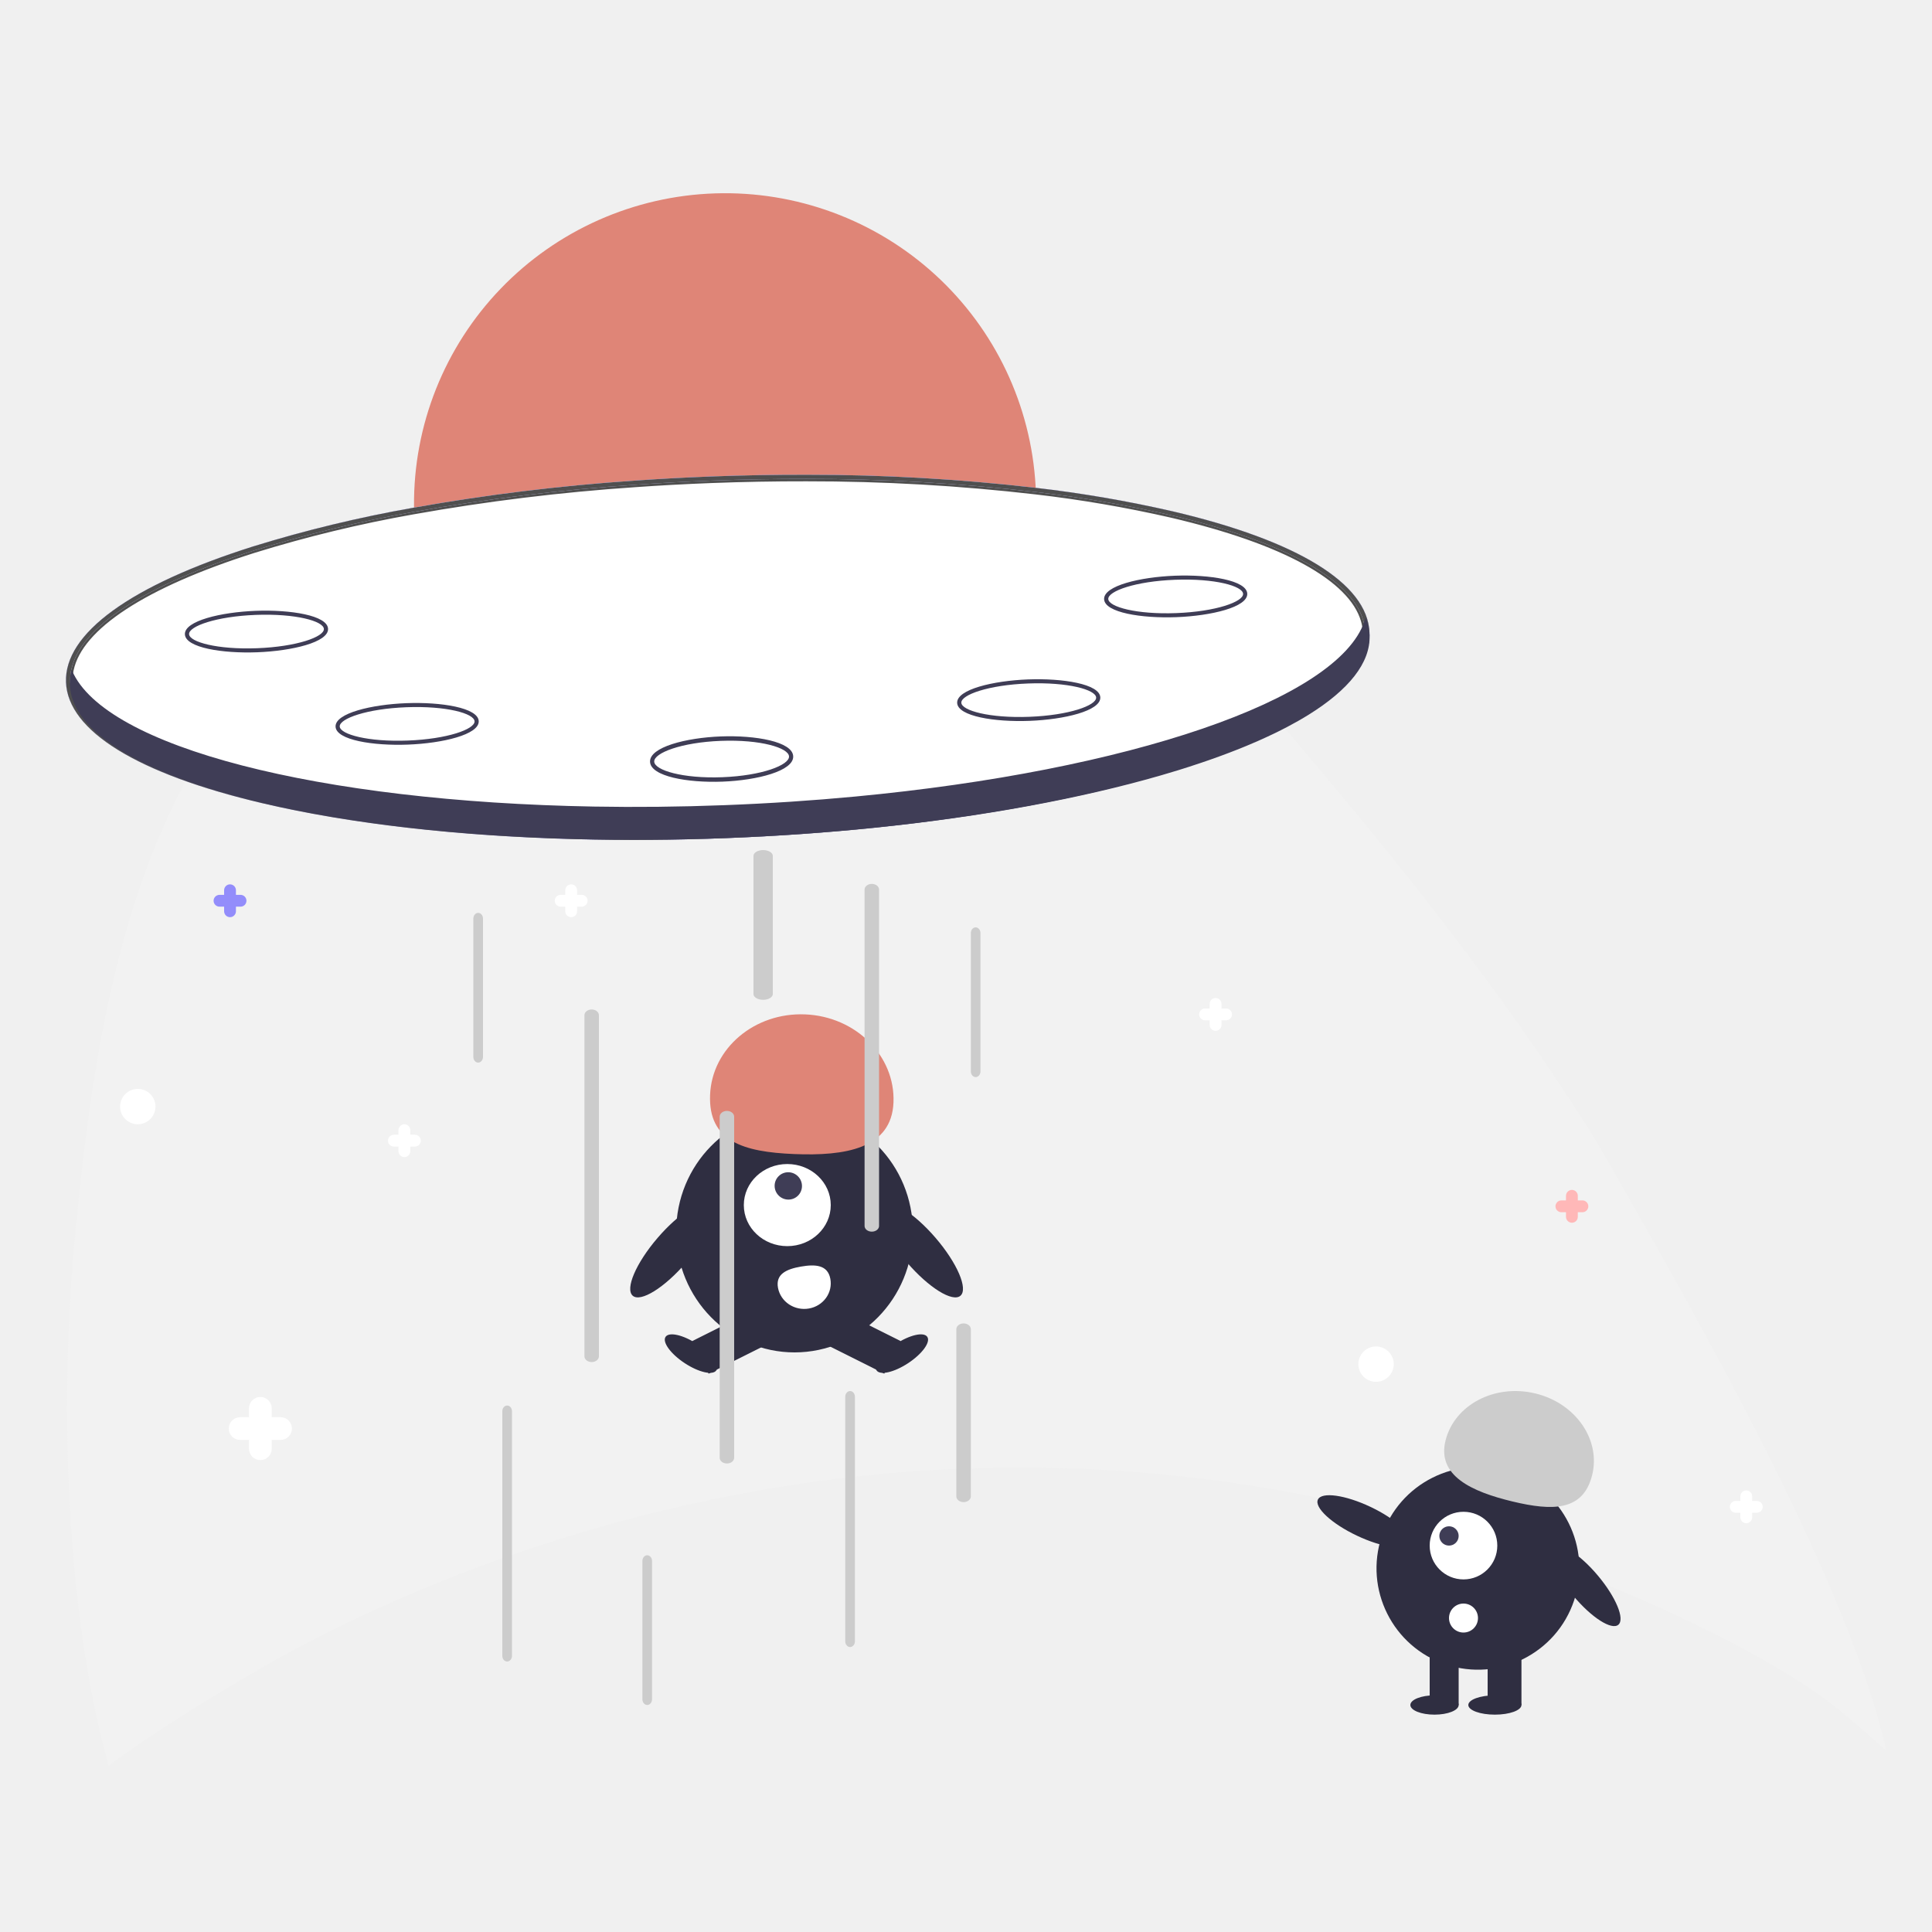
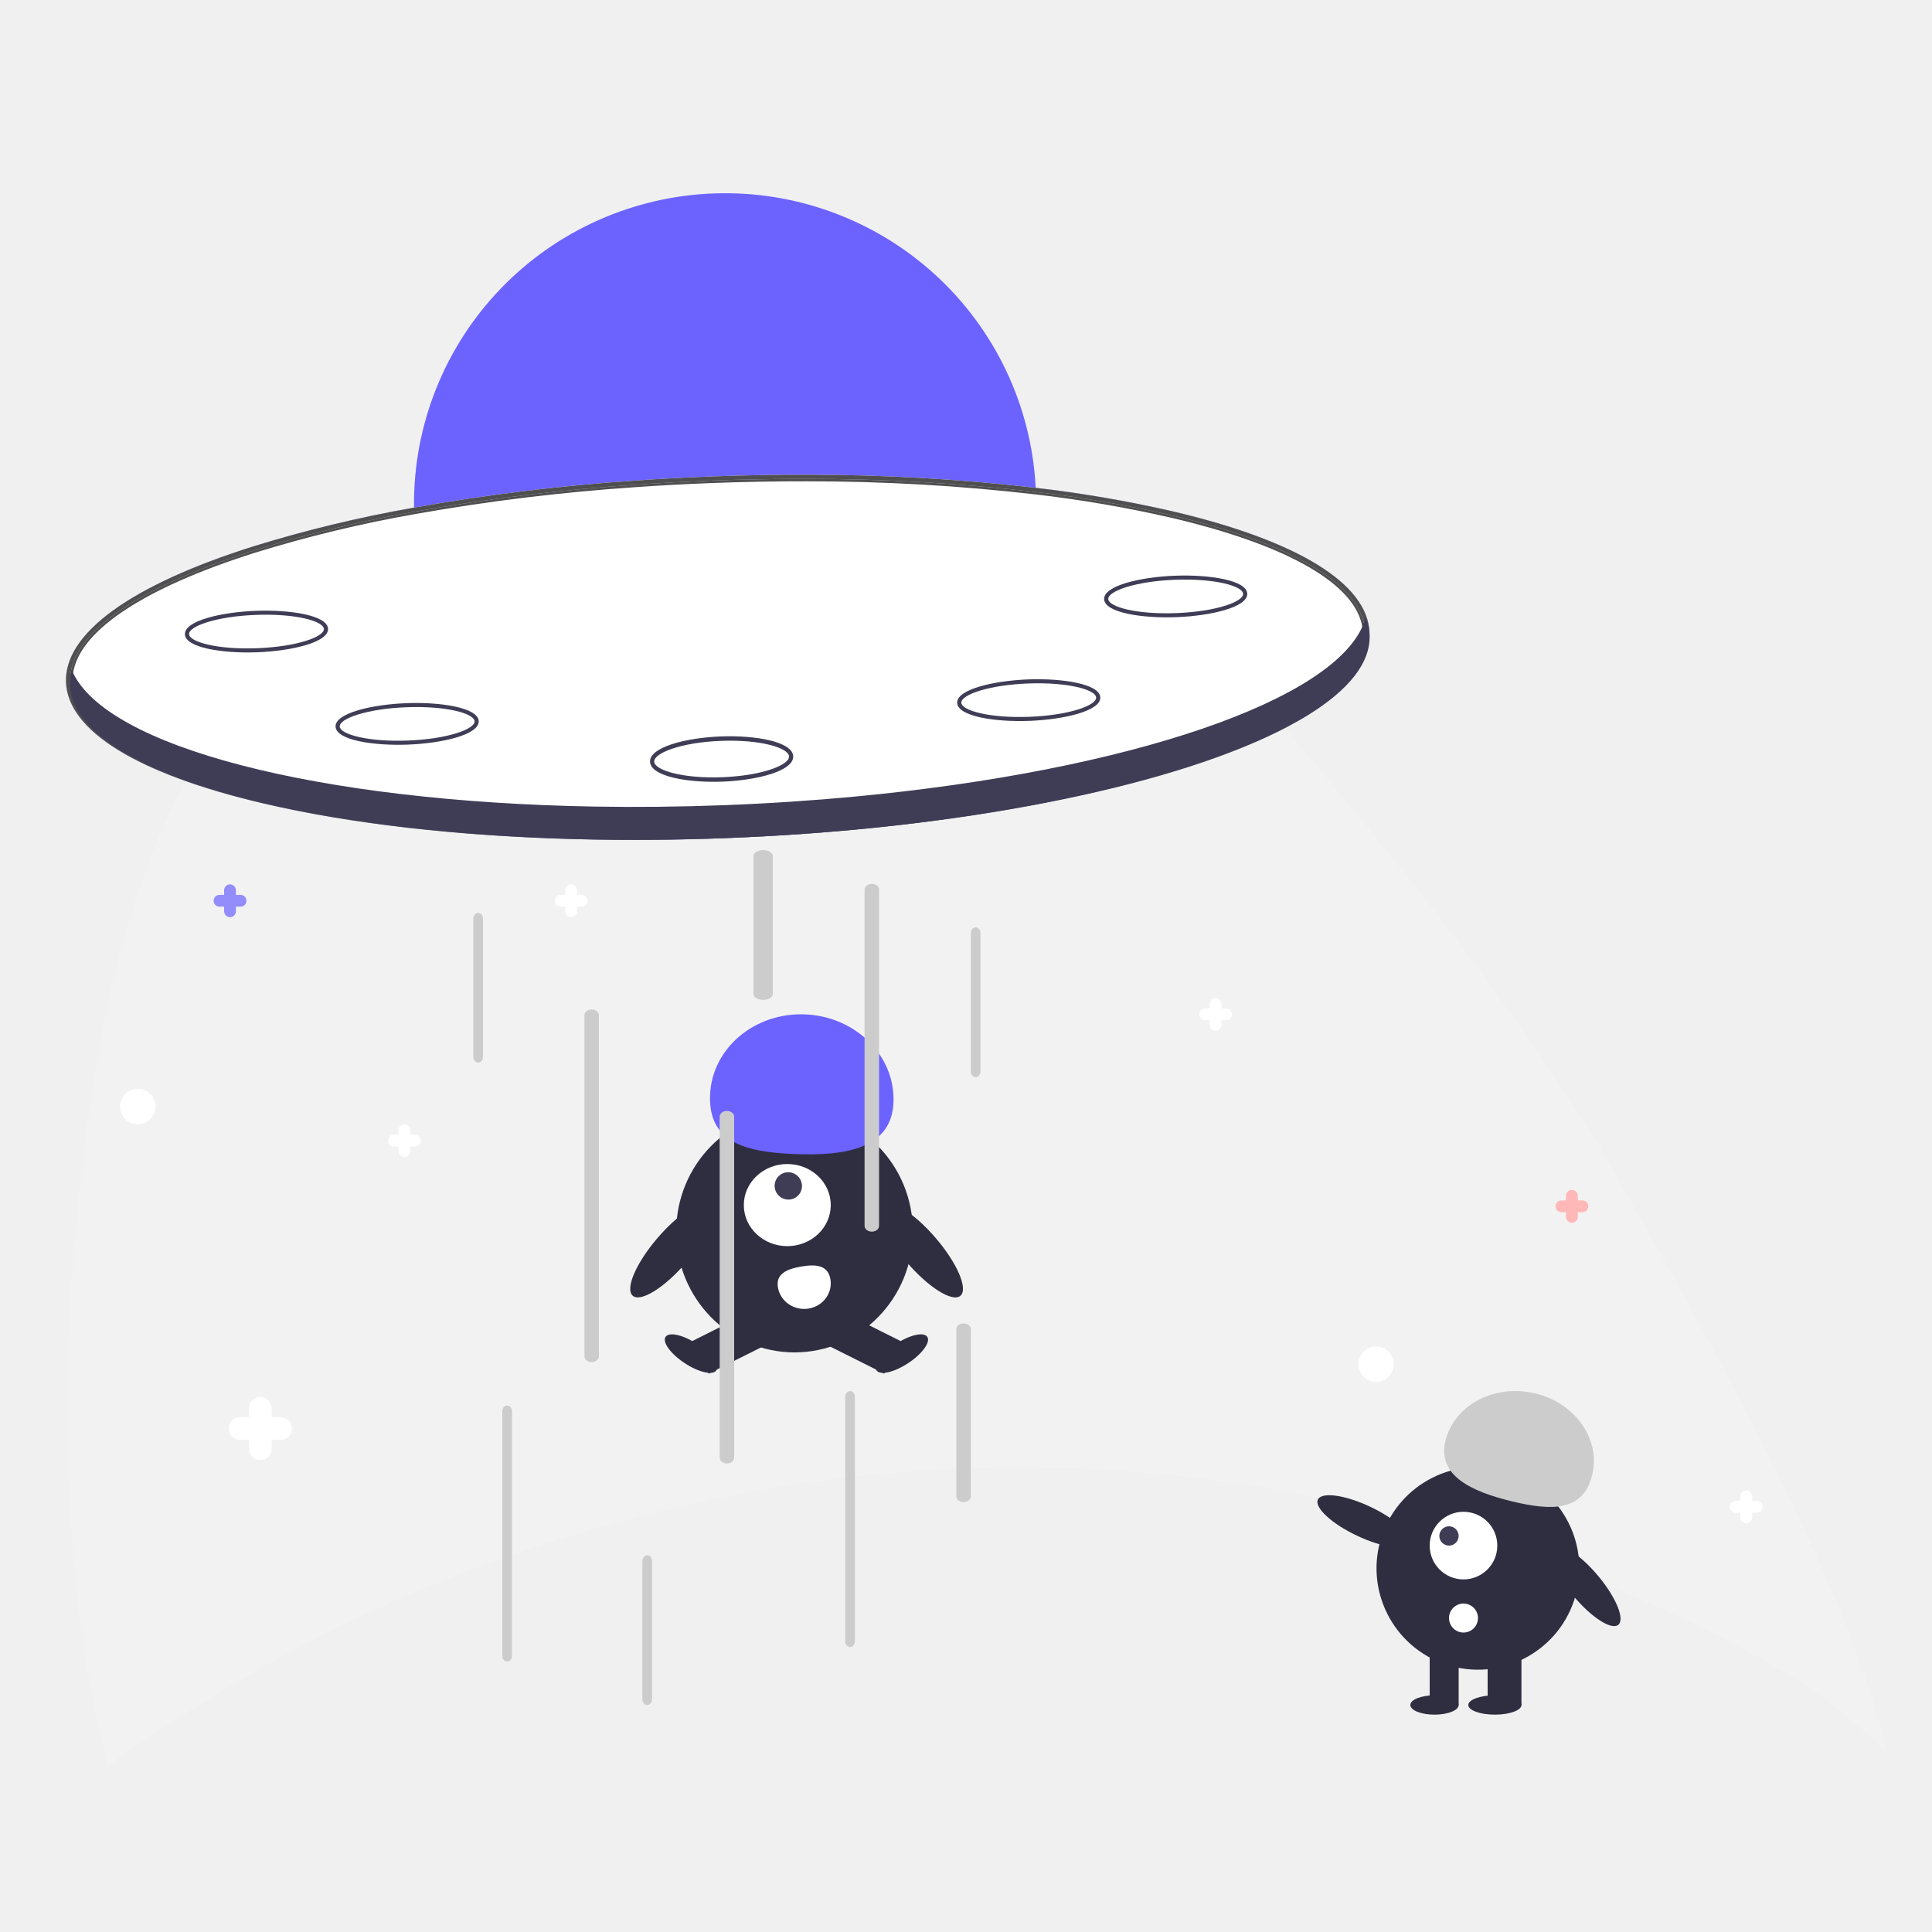
<svg xmlns="http://www.w3.org/2000/svg" width="400" height="400" viewBox="0 0 400 400" fill="none">
  <rect width="400" height="400" />
  <path d="M64.557 339.631C90.371 326.259 143.733 303.825 211.091 303.825C278.448 303.825 331.81 326.259 357.624 339.631C376.071 349.187 380.755 353.849 390.511 362.435C382.316 324.969 344.745 261.355 330.8 236.769C304.262 193.839 269.528 155.326 254.698 137.373C210.391 108.025 200.845 93.496 147.689 93.541C128.781 93.489 110.051 97.186 92.583 104.416C75.115 111.647 59.255 122.267 45.922 135.664C45.356 136.23 56.607 136.8 56.052 137.373C26.22 168.168 19.367 215.196 15.464 256.672C12.342 289.845 13.512 333.555 22.489 365.557C33.165 357.615 52.712 345.698 64.557 339.631Z" fill="#F2F2F2" />
  <path d="M28.526 232.763C30.549 232.763 32.189 231.125 32.189 229.103C32.189 227.082 30.549 225.443 28.526 225.443C26.504 225.443 24.864 227.082 24.864 229.103C24.864 231.125 26.504 232.763 28.526 232.763Z" fill="white" />
  <path d="M284.897 286.092C286.919 286.092 288.559 284.454 288.559 282.432C288.559 280.411 286.919 278.773 284.897 278.773C282.874 278.773 281.234 280.411 281.234 282.432C281.234 284.454 282.874 286.092 284.897 286.092Z" fill="white" />
  <path d="M58.087 293.412H56.256V291.582C56.256 290.958 56.008 290.36 55.566 289.918C55.125 289.477 54.526 289.229 53.902 289.229C53.277 289.229 52.678 289.477 52.237 289.918C51.795 290.36 51.547 290.958 51.547 291.582V293.412H49.716C49.092 293.412 48.493 293.66 48.051 294.101C47.61 294.542 47.362 295.141 47.362 295.765C47.362 296.389 47.61 296.987 48.051 297.428C48.493 297.87 49.092 298.118 49.716 298.118H51.547V299.947C51.547 300.571 51.795 301.17 52.237 301.611C52.678 302.052 53.277 302.3 53.902 302.3C54.526 302.3 55.125 302.052 55.566 301.611C56.008 301.17 56.256 300.571 56.256 299.947V298.118H58.087C58.712 298.118 59.31 297.87 59.752 297.428C60.194 296.987 60.442 296.389 60.442 295.765C60.442 295.141 60.194 294.542 59.752 294.101C59.31 293.66 58.712 293.412 58.087 293.412Z" fill="white" />
  <path d="M327.621 248.532H326.669V247.58C326.669 247.256 326.54 246.945 326.311 246.715C326.081 246.486 325.77 246.357 325.445 246.357C325.12 246.357 324.809 246.486 324.579 246.715C324.35 246.945 324.221 247.256 324.221 247.58V248.532H323.268C322.944 248.532 322.632 248.661 322.403 248.89C322.173 249.12 322.044 249.431 322.044 249.755C322.044 250.08 322.173 250.391 322.403 250.62C322.632 250.85 322.944 250.979 323.268 250.979H324.221V251.93C324.221 252.255 324.35 252.566 324.579 252.795C324.809 253.025 325.12 253.154 325.445 253.154C325.77 253.154 326.081 253.025 326.311 252.795C326.54 252.566 326.669 252.255 326.669 251.93V250.979H327.621C327.946 250.979 328.258 250.85 328.487 250.62C328.717 250.391 328.846 250.08 328.846 249.755C328.846 249.431 328.717 249.12 328.487 248.89C328.258 248.661 327.946 248.532 327.621 248.532Z" fill="#FFB8B8" />
  <path d="M49.8 185.269H48.848V184.317C48.848 184.157 48.816 183.997 48.755 183.849C48.693 183.701 48.603 183.566 48.489 183.452C48.375 183.339 48.24 183.248 48.092 183.187C47.943 183.125 47.784 183.094 47.623 183.094C47.463 183.094 47.303 183.125 47.155 183.187C47.006 183.248 46.871 183.339 46.758 183.452C46.644 183.566 46.554 183.701 46.492 183.849C46.431 183.997 46.399 184.157 46.399 184.317V185.269H45.447C45.122 185.269 44.811 185.398 44.581 185.627C44.352 185.857 44.222 186.168 44.222 186.492C44.222 186.817 44.352 187.128 44.581 187.357C44.811 187.587 45.122 187.716 45.447 187.716H46.399V188.667C46.399 188.828 46.431 188.987 46.492 189.135C46.554 189.284 46.644 189.419 46.758 189.532C46.871 189.646 47.006 189.736 47.155 189.798C47.303 189.859 47.463 189.891 47.623 189.891C47.784 189.891 47.943 189.859 48.092 189.798C48.24 189.736 48.375 189.646 48.489 189.532C48.603 189.419 48.693 189.284 48.755 189.135C48.816 188.987 48.848 188.828 48.848 188.667V187.716H49.8C50.125 187.716 50.436 187.587 50.666 187.357C50.895 187.128 51.024 186.817 51.024 186.492C51.024 186.168 50.895 185.857 50.666 185.627C50.436 185.398 50.125 185.269 49.8 185.269Z" fill="#6C63FF" fill-opacity="0.7" />
  <path d="M120.432 185.269H119.48V184.317C119.48 183.993 119.351 183.682 119.122 183.452C118.892 183.223 118.581 183.094 118.256 183.094C117.931 183.094 117.62 183.223 117.39 183.452C117.161 183.682 117.032 183.993 117.032 184.317V185.269H116.079C115.755 185.269 115.443 185.398 115.214 185.627C114.984 185.857 114.855 186.168 114.855 186.492C114.855 186.817 114.984 187.128 115.214 187.357C115.443 187.587 115.755 187.716 116.079 187.716H117.032V188.667C117.032 188.992 117.161 189.303 117.39 189.532C117.62 189.762 117.931 189.891 118.256 189.891C118.581 189.891 118.892 189.762 119.122 189.532C119.351 189.303 119.48 188.992 119.48 188.667V187.716H120.432C120.757 187.716 121.069 187.587 121.298 187.357C121.528 187.128 121.657 186.817 121.657 186.492C121.657 186.168 121.528 185.857 121.298 185.627C121.069 185.398 120.757 185.269 120.432 185.269Z" fill="white" />
  <path d="M363.722 310.749H362.77V309.798C362.77 309.473 362.641 309.162 362.412 308.932C362.182 308.703 361.871 308.574 361.546 308.574C361.221 308.574 360.91 308.703 360.68 308.932C360.451 309.162 360.322 309.473 360.322 309.798V310.749H359.369C359.045 310.749 358.733 310.878 358.504 311.107C358.274 311.337 358.145 311.648 358.145 311.973C358.145 312.297 358.274 312.608 358.504 312.838C358.733 313.067 359.045 313.196 359.369 313.196H360.322V314.148C360.322 314.472 360.451 314.783 360.68 315.013C360.91 315.242 361.221 315.371 361.546 315.371C361.871 315.371 362.182 315.242 362.412 315.013C362.641 314.783 362.77 314.472 362.77 314.148V313.196H363.722C364.047 313.196 364.359 313.067 364.588 312.838C364.818 312.608 364.947 312.297 364.947 311.973C364.947 311.648 364.818 311.337 364.588 311.107C364.359 310.878 364.047 310.749 363.722 310.749Z" fill="white" />
  <path d="M253.85 208.796H252.897V207.845C252.897 207.52 252.768 207.209 252.539 206.98C252.309 206.75 251.998 206.621 251.673 206.621C251.348 206.621 251.037 206.75 250.807 206.98C250.578 207.209 250.449 207.52 250.449 207.845V208.796H249.497C249.172 208.796 248.86 208.925 248.631 209.155C248.401 209.384 248.272 209.695 248.272 210.02C248.272 210.344 248.401 210.655 248.631 210.885C248.86 211.114 249.172 211.243 249.497 211.243H250.449V212.195C250.449 212.519 250.578 212.83 250.807 213.06C251.037 213.289 251.348 213.418 251.673 213.418C251.998 213.418 252.309 213.289 252.539 213.06C252.768 212.83 252.897 212.519 252.897 212.195V211.243H253.85C254.174 211.243 254.486 211.114 254.715 210.885C254.945 210.655 255.074 210.344 255.074 210.02C255.074 209.695 254.945 209.384 254.715 209.155C254.486 208.925 254.174 208.796 253.85 208.796Z" fill="white" />
  <path d="M85.901 234.938H84.949V233.986C84.949 233.662 84.82 233.351 84.59 233.121C84.361 232.892 84.049 232.763 83.724 232.763C83.4 232.763 83.088 232.892 82.859 233.121C82.629 233.351 82.5 233.662 82.5 233.986V234.938H81.548C81.223 234.938 80.912 235.067 80.682 235.296C80.453 235.526 80.324 235.837 80.324 236.161C80.324 236.486 80.453 236.797 80.682 237.027C80.912 237.256 81.223 237.385 81.548 237.385H82.5V238.336C82.5 238.661 82.629 238.972 82.859 239.202C83.088 239.431 83.4 239.56 83.724 239.56C84.049 239.56 84.361 239.431 84.59 239.202C84.82 238.972 84.949 238.661 84.949 238.336V237.385H85.901C86.226 237.385 86.537 237.256 86.767 237.027C86.996 236.797 87.125 236.486 87.125 236.161C87.125 235.837 86.996 235.526 86.767 235.296C86.537 235.067 86.226 234.938 85.901 234.938Z" fill="white" />
  <path d="M88.74 148.24H87.76V147.26C87.76 146.926 87.627 146.605 87.391 146.369C87.155 146.133 86.834 146 86.5 146C86.166 146 85.845 146.133 85.609 146.369C85.373 146.605 85.24 146.926 85.24 147.26V148.24H84.26C83.926 148.24 83.605 148.373 83.369 148.609C83.133 148.845 83 149.166 83 149.5C83 149.834 83.133 150.155 83.369 150.391C83.605 150.627 83.926 150.76 84.26 150.76H85.24V151.74C85.24 152.074 85.373 152.395 85.609 152.631C85.845 152.867 86.166 153 86.5 153C86.834 153 87.155 152.867 87.391 152.631C87.627 152.395 87.76 152.074 87.76 151.74V150.76H88.74C89.074 150.76 89.395 150.627 89.631 150.391C89.867 150.155 90 149.834 90 149.5C90 149.166 89.867 148.845 89.631 148.609C89.395 148.373 89.074 148.24 88.74 148.24Z" fill="white" />
  <path d="M164.5 280C178.031 280 189 268.807 189 255C189 241.193 178.031 230 164.5 230C150.969 230 140 241.193 140 255C140 268.807 150.969 280 164.5 280Z" fill="#2F2E41" />
  <path d="M155.435 271.587L143.331 277.647L146.714 284.401L158.818 278.341L155.435 271.587Z" fill="#2F2E41" />
  <path d="M148.31 283.716C149.028 282.627 147.256 280.194 144.353 278.28C141.45 276.366 138.515 275.697 137.797 276.786C137.079 277.874 138.851 280.308 141.754 282.221C144.657 284.135 147.592 284.804 148.31 283.716Z" fill="#2F2E41" />
  <path d="M174.35 271.587L170.967 278.341L183.071 284.401L186.454 277.647L174.35 271.587Z" fill="#2F2E41" />
  <path d="M188.031 282.221C190.934 280.308 192.706 277.874 191.988 276.786C191.27 275.697 188.335 276.366 185.432 278.28C182.529 280.194 180.757 282.627 181.475 283.716C182.193 284.804 185.128 284.135 188.031 282.221Z" fill="#2F2E41" />
  <path d="M163 258C167.971 258 172 254.194 172 249.5C172 244.806 167.971 241 163 241C158.029 241 154 244.806 154 249.5C154 254.194 158.029 258 163 258Z" fill="white" />
  <path d="M165.219 247.541C166.321 246.439 166.315 244.647 165.205 243.538C164.095 242.428 162.302 242.422 161.201 243.524C160.099 244.625 160.105 246.418 161.215 247.527C162.324 248.636 164.117 248.643 165.219 247.541Z" fill="#3F3D56" />
-   <path d="M184.987 228.244C185.373 218.61 177.185 210.45 166.699 210.018C156.214 209.586 147.401 217.046 147.015 226.68C146.629 236.313 153.918 238.502 164.403 238.934C174.889 239.366 184.601 237.878 184.987 228.244Z" fill="#DF8577" />
+   <path d="M184.987 228.244C185.373 218.61 177.185 210.45 166.699 210.018C156.214 209.586 147.401 217.046 147.015 226.68C146.629 236.313 153.918 238.502 164.403 238.934C174.889 239.366 184.601 237.878 184.987 228.244Z" fill="#6C63FF" />
  <path d="M198.848 268.271C200.484 266.867 198.183 261.506 193.71 256.296C189.236 251.087 184.284 248.002 182.648 249.406C181.012 250.81 183.312 256.171 187.786 261.381C192.259 266.59 197.212 269.675 198.848 268.271Z" fill="#2F2E41" />
  <path d="M142.069 261.381C146.542 256.171 148.843 250.81 147.207 249.406C145.571 248.002 140.618 251.087 136.145 256.296C131.671 261.506 129.371 266.867 131.007 268.271C132.643 269.675 137.595 266.59 142.069 261.381Z" fill="#2F2E41" />
  <path d="M171.911 264.76C172.172 266.141 171.853 267.565 171.022 268.719C170.191 269.873 168.918 270.663 167.482 270.914C166.046 271.166 164.564 270.858 163.364 270.06C162.164 269.261 161.342 268.036 161.081 266.655L161.079 266.645C160.538 263.769 162.85 262.751 165.841 262.23C168.833 261.71 171.37 261.883 171.911 264.76Z" fill="white" />
  <path d="M122.5 282C122.102 282 121.721 281.874 121.439 281.65C121.158 281.425 121 281.121 121 280.803V210.197C121 209.879 121.158 209.575 121.439 209.351C121.721 209.126 122.102 209 122.5 209C122.898 209 123.279 209.126 123.561 209.351C123.842 209.575 124 209.879 124 210.197V280.803C124 281.121 123.842 281.425 123.561 281.65C123.279 281.874 122.898 282 122.5 282Z" fill="#CCCCCC" />
  <path d="M105 344C104.735 344 104.48 343.876 104.293 343.655C104.105 343.434 104 343.135 104 342.822V292.178C104 291.865 104.105 291.566 104.293 291.345C104.48 291.124 104.735 291 105 291C105.265 291 105.52 291.124 105.707 291.345C105.895 291.566 106 291.865 106 292.178V342.822C106 343.135 105.895 343.434 105.707 343.655C105.52 343.876 105.265 344 105 344Z" fill="#CCCCCC" />
  <path d="M150.5 303C150.102 303 149.721 302.874 149.439 302.65C149.158 302.425 149 302.121 149 301.803V231.197C149 230.879 149.158 230.575 149.439 230.351C149.721 230.126 150.102 230 150.5 230C150.898 230 151.279 230.126 151.561 230.351C151.842 230.575 152 230.879 152 231.197V301.803C152 302.121 151.842 302.425 151.561 302.65C151.279 302.874 150.898 303 150.5 303Z" fill="#CCCCCC" />
  <path d="M134 353C133.735 353 133.48 352.874 133.293 352.651C133.105 352.427 133 352.124 133 351.808V323.192C133 322.876 133.105 322.573 133.293 322.349C133.48 322.126 133.735 322 134 322C134.265 322 134.52 322.126 134.707 322.349C134.895 322.573 135 322.876 135 323.192V351.808C135 352.124 134.895 352.427 134.707 352.651C134.52 352.874 134.265 353 134 353Z" fill="#CCCCCC" />
  <path d="M158 207C157.47 207 156.961 206.874 156.586 206.651C156.211 206.427 156 206.124 156 205.808V177.192C156 176.876 156.211 176.573 156.586 176.349C156.961 176.126 157.47 176 158 176C158.53 176 159.039 176.126 159.414 176.349C159.789 176.573 160 176.876 160 177.192V205.808C160 206.124 159.789 206.427 159.414 206.651C159.039 206.874 158.53 207 158 207Z" fill="#CCCCCC" />
  <path d="M99 220C98.735 220 98.48 219.874 98.293 219.651C98.105 219.427 98 219.124 98 218.808V190.192C98 189.876 98.105 189.573 98.293 189.349C98.48 189.126 98.735 189 99 189C99.265 189 99.52 189.126 99.707 189.349C99.895 189.573 100 189.876 100 190.192V218.808C100 219.124 99.895 219.427 99.707 219.651C99.52 219.874 99.265 220 99 220Z" fill="#CCCCCC" />
  <path d="M202 223C201.735 223 201.48 222.874 201.293 222.651C201.105 222.427 201 222.124 201 221.808V193.192C201 192.876 201.105 192.573 201.293 192.349C201.48 192.126 201.735 192 202 192C202.265 192 202.52 192.126 202.707 192.349C202.895 192.573 203 192.876 203 193.192V221.808C203 222.124 202.895 222.427 202.707 222.651C202.52 222.874 202.265 223 202 223Z" fill="#CCCCCC" />
  <path d="M199.5 311C199.102 311 198.721 310.874 198.439 310.65C198.158 310.427 198 310.123 198 309.807V275.194C198 274.877 198.158 274.573 198.439 274.35C198.721 274.126 199.102 274 199.5 274C199.898 274 200.279 274.126 200.561 274.35C200.842 274.573 201 274.877 201 275.194V309.807C201 310.123 200.842 310.427 200.561 310.65C200.279 310.874 199.898 311 199.5 311Z" fill="#CCCCCC" />
  <path d="M176 341C175.735 341 175.48 340.876 175.293 340.655C175.105 340.434 175 340.135 175 339.822V289.178C175 288.865 175.105 288.566 175.293 288.345C175.48 288.124 175.735 288 176 288C176.265 288 176.52 288.124 176.707 288.345C176.895 288.566 177 288.865 177 289.178V339.822C177 340.135 176.895 340.434 176.707 340.655C176.52 340.876 176.265 341 176 341Z" fill="#CCCCCC" />
  <path d="M180.5 255C180.102 255 179.721 254.876 179.439 254.654C179.158 254.433 179 254.133 179 253.82V184.18C179 183.867 179.158 183.567 179.439 183.346C179.721 183.124 180.102 183 180.5 183C180.898 183 181.279 183.124 181.561 183.346C181.842 183.567 182 183.867 182 184.18V253.82C182 254.133 181.842 254.433 181.561 254.654C181.279 254.876 180.898 255 180.5 255Z" fill="#CCCCCC" />
-   <path d="M214.455 101.55C194.198 99.113 171.203 98.278 147.324 99.19C125.471 100.025 104.471 102.26 85.73 105.678C85.724 105.389 85.717 105.1 85.719 104.811C85.578 88.032 92.02 71.863 103.669 59.759C115.317 47.655 131.247 40.577 148.055 40.037C164.862 39.498 181.213 45.54 193.613 56.871C206.013 68.203 213.478 83.926 214.413 100.68C214.429 100.973 214.444 101.261 214.455 101.55Z" fill="#DF8577" />
+   <path d="M214.455 101.55C194.198 99.113 171.203 98.278 147.324 99.19C125.471 100.025 104.471 102.26 85.73 105.678C85.724 105.389 85.717 105.1 85.719 104.811C85.578 88.032 92.02 71.863 103.669 59.759C115.317 47.655 131.247 40.577 148.055 40.037C164.862 39.498 181.213 45.54 193.613 56.871C206.013 68.203 213.478 83.926 214.413 100.68C214.429 100.973 214.444 101.261 214.455 101.55Z" fill="#6C63FF" />
  <mask id="path-34-inside-1" fill="white">
    <path d="M242.808 105.872C233.431 103.723 223.941 102.094 214.382 100.993C198.715 99.187 182.955 98.285 167.183 98.293C160.612 98.277 153.925 98.395 147.169 98.653C141.815 98.857 136.507 99.146 131.277 99.519C115.93 100.557 100.653 102.431 85.512 105.133C74.303 107.107 63.23 109.784 52.36 113.148C27.022 121.171 13.28 131.151 13.665 141.246C14.051 151.342 28.515 160.244 54.391 166.311C72.589 170.58 94.922 173.11 119.174 173.735C129.185 173.999 139.521 173.931 150.03 173.53C160.574 173.127 170.919 172.4 180.911 171.372C202.874 169.115 223.132 165.406 240.018 160.494C240.108 160.465 240.193 160.44 240.283 160.415C241.423 160.087 242.545 159.747 243.653 159.407C244.051 159.28 244.445 159.157 244.839 159.034C244.861 159.024 244.884 159.016 244.907 159.01C245.284 158.892 245.656 158.77 246.028 158.653C246.773 158.409 247.508 158.17 248.231 157.922C248.265 157.912 248.295 157.903 248.325 157.893C248.954 157.679 249.569 157.466 250.18 157.253C250.68 157.074 251.176 156.9 251.667 156.722C252.026 156.592 252.381 156.462 252.731 156.332C252.987 156.236 253.239 156.145 253.487 156.049C253.824 155.924 254.161 155.795 254.494 155.666C254.635 155.613 254.776 155.56 254.912 155.504C255.233 155.384 255.544 155.26 255.856 155.136C256.193 155.002 256.53 154.864 256.862 154.731C257.14 154.621 257.417 154.507 257.689 154.393C257.92 154.294 258.146 154.199 258.376 154.104C259.002 153.843 259.616 153.574 260.221 153.31C260.523 153.173 260.826 153.041 261.124 152.905C261.417 152.773 261.715 152.636 262.005 152.5C262.481 152.28 262.949 152.059 263.409 151.839C263.63 151.727 263.855 151.619 264.072 151.516C264.238 151.432 264.399 151.353 264.565 151.269C264.684 151.213 264.803 151.152 264.918 151.092C265.347 150.877 265.772 150.658 266.188 150.44C267.784 149.603 269.272 148.754 270.651 147.891C279.303 142.514 283.756 136.745 283.534 130.936C283.148 120.84 268.684 111.938 242.808 105.872ZM244.574 158.217C226.733 163.868 204.598 168.096 180.399 170.559C170.558 171.56 160.372 172.273 149.997 172.669C139.656 173.064 129.481 173.134 119.622 172.886C95.267 172.282 72.839 169.756 54.593 165.475C29.127 159.501 14.9 150.887 14.53 141.213C14.499 140.359 14.574 139.503 14.754 138.667C16.626 129.855 29.881 121.169 52.625 113.965C63.413 110.628 74.401 107.967 85.523 105.998C100.755 103.282 116.125 101.4 131.564 100.361C136.713 99.996 141.926 99.714 147.202 99.513C153.867 99.259 160.463 99.14 166.951 99.151C182.815 99.134 198.667 100.04 214.424 101.862C223.901 102.96 233.309 104.577 242.606 106.707C265.83 112.155 279.704 119.8 282.247 128.438C282.494 129.261 282.635 130.111 282.669 130.969C283.038 140.643 269.509 150.317 244.574 158.217Z" />
    <path d="M244.574 158.217C226.733 163.868 204.598 168.096 180.399 170.559C170.558 171.56 160.372 172.273 149.997 172.669C139.656 173.064 129.481 173.134 119.622 172.886C95.267 172.282 72.839 169.756 54.593 165.475C29.127 159.501 14.9 150.887 14.53 141.213C14.499 140.359 14.574 139.503 14.754 138.667C16.626 129.855 29.881 121.169 52.625 113.965C63.413 110.628 74.401 107.967 85.523 105.998C100.755 103.282 116.125 101.4 131.564 100.361C136.713 99.996 141.926 99.714 147.202 99.513C153.867 99.259 160.463 99.14 166.951 99.151C182.815 99.134 198.667 100.04 214.424 101.862C223.901 102.96 233.309 104.577 242.606 106.707C265.83 112.155 279.704 119.8 282.247 128.438C282.494 129.261 282.635 130.111 282.669 130.969C283.038 140.643 269.509 150.317 244.574 158.217Z" />
  </mask>
  <path d="M242.808 105.872C233.431 103.723 223.941 102.094 214.382 100.993C198.715 99.187 182.955 98.285 167.183 98.293C160.612 98.277 153.925 98.395 147.169 98.653C141.815 98.857 136.507 99.146 131.277 99.519C115.93 100.557 100.653 102.431 85.512 105.133C74.303 107.107 63.23 109.784 52.36 113.148C27.022 121.171 13.28 131.151 13.665 141.246C14.051 151.342 28.515 160.244 54.391 166.311C72.589 170.58 94.922 173.11 119.174 173.735C129.185 173.999 139.521 173.931 150.03 173.53C160.574 173.127 170.919 172.4 180.911 171.372C202.874 169.115 223.132 165.406 240.018 160.494C240.108 160.465 240.193 160.44 240.283 160.415C241.423 160.087 242.545 159.747 243.653 159.407C244.051 159.28 244.445 159.157 244.839 159.034C244.861 159.024 244.884 159.016 244.907 159.01C245.284 158.892 245.656 158.77 246.028 158.653C246.773 158.409 247.508 158.17 248.231 157.922C248.265 157.912 248.295 157.903 248.325 157.893C248.954 157.679 249.569 157.466 250.18 157.253C250.68 157.074 251.176 156.9 251.667 156.722C252.026 156.592 252.381 156.462 252.731 156.332C252.987 156.236 253.239 156.145 253.487 156.049C253.824 155.924 254.161 155.795 254.494 155.666C254.635 155.613 254.776 155.56 254.912 155.504C255.233 155.384 255.544 155.26 255.856 155.136C256.193 155.002 256.53 154.864 256.862 154.731C257.14 154.621 257.417 154.507 257.689 154.393C257.92 154.294 258.146 154.199 258.376 154.104C259.002 153.843 259.616 153.574 260.221 153.31C260.523 153.173 260.826 153.041 261.124 152.905C261.417 152.773 261.715 152.636 262.005 152.5C262.481 152.28 262.949 152.059 263.409 151.839C263.63 151.727 263.855 151.619 264.072 151.516C264.238 151.432 264.399 151.353 264.565 151.269C264.684 151.213 264.803 151.152 264.918 151.092C265.347 150.877 265.772 150.658 266.188 150.44C267.784 149.603 269.272 148.754 270.651 147.891C279.303 142.514 283.756 136.745 283.534 130.936C283.148 120.84 268.684 111.938 242.808 105.872ZM244.574 158.217C226.733 163.868 204.598 168.096 180.399 170.559C170.558 171.56 160.372 172.273 149.997 172.669C139.656 173.064 129.481 173.134 119.622 172.886C95.267 172.282 72.839 169.756 54.593 165.475C29.127 159.501 14.9 150.887 14.53 141.213C14.499 140.359 14.574 139.503 14.754 138.667C16.626 129.855 29.881 121.169 52.625 113.965C63.413 110.628 74.401 107.967 85.523 105.998C100.755 103.282 116.125 101.4 131.564 100.361C136.713 99.996 141.926 99.714 147.202 99.513C153.867 99.259 160.463 99.14 166.951 99.151C182.815 99.134 198.667 100.04 214.424 101.862C223.901 102.96 233.309 104.577 242.606 106.707C265.83 112.155 279.704 119.8 282.247 128.438C282.494 129.261 282.635 130.111 282.669 130.969C283.038 140.643 269.509 150.317 244.574 158.217Z" fill="#6C63FF" />
  <path d="M242.808 105.872C233.431 103.723 223.941 102.094 214.382 100.993C198.715 99.187 182.955 98.285 167.183 98.293C160.612 98.277 153.925 98.395 147.169 98.653C141.815 98.857 136.507 99.146 131.277 99.519C115.93 100.557 100.653 102.431 85.512 105.133C74.303 107.107 63.23 109.784 52.36 113.148C27.022 121.171 13.28 131.151 13.665 141.246C14.051 151.342 28.515 160.244 54.391 166.311C72.589 170.58 94.922 173.11 119.174 173.735C129.185 173.999 139.521 173.931 150.03 173.53C160.574 173.127 170.919 172.4 180.911 171.372C202.874 169.115 223.132 165.406 240.018 160.494C240.108 160.465 240.193 160.44 240.283 160.415C241.423 160.087 242.545 159.747 243.653 159.407C244.051 159.28 244.445 159.157 244.839 159.034C244.861 159.024 244.884 159.016 244.907 159.01C245.284 158.892 245.656 158.77 246.028 158.653C246.773 158.409 247.508 158.17 248.231 157.922C248.265 157.912 248.295 157.903 248.325 157.893C248.954 157.679 249.569 157.466 250.18 157.253C250.68 157.074 251.176 156.9 251.667 156.722C252.026 156.592 252.381 156.462 252.731 156.332C252.987 156.236 253.239 156.145 253.487 156.049C253.824 155.924 254.161 155.795 254.494 155.666C254.635 155.613 254.776 155.56 254.912 155.504C255.233 155.384 255.544 155.26 255.856 155.136C256.193 155.002 256.53 154.864 256.862 154.731C257.14 154.621 257.417 154.507 257.689 154.393C257.92 154.294 258.146 154.199 258.376 154.104C259.002 153.843 259.616 153.574 260.221 153.31C260.523 153.173 260.826 153.041 261.124 152.905C261.417 152.773 261.715 152.636 262.005 152.5C262.481 152.28 262.949 152.059 263.409 151.839C263.63 151.727 263.855 151.619 264.072 151.516C264.238 151.432 264.399 151.353 264.565 151.269C264.684 151.213 264.803 151.152 264.918 151.092C265.347 150.877 265.772 150.658 266.188 150.44C267.784 149.603 269.272 148.754 270.651 147.891C279.303 142.514 283.756 136.745 283.534 130.936C283.148 120.84 268.684 111.938 242.808 105.872ZM244.574 158.217C226.733 163.868 204.598 168.096 180.399 170.559C170.558 171.56 160.372 172.273 149.997 172.669C139.656 173.064 129.481 173.134 119.622 172.886C95.267 172.282 72.839 169.756 54.593 165.475C29.127 159.501 14.9 150.887 14.53 141.213C14.499 140.359 14.574 139.503 14.754 138.667C16.626 129.855 29.881 121.169 52.625 113.965C63.413 110.628 74.401 107.967 85.523 105.998C100.755 103.282 116.125 101.4 131.564 100.361C136.713 99.996 141.926 99.714 147.202 99.513C153.867 99.259 160.463 99.14 166.951 99.151C182.815 99.134 198.667 100.04 214.424 101.862C223.901 102.96 233.309 104.577 242.606 106.707C265.83 112.155 279.704 119.8 282.247 128.438C282.494 129.261 282.635 130.111 282.669 130.969C283.038 140.643 269.509 150.317 244.574 158.217Z" fill="white" />
  <path d="M244.574 158.217C226.733 163.868 204.598 168.096 180.399 170.559C170.558 171.56 160.372 172.273 149.997 172.669C139.656 173.064 129.481 173.134 119.622 172.886C95.267 172.282 72.839 169.756 54.593 165.475C29.127 159.501 14.9 150.887 14.53 141.213C14.499 140.359 14.574 139.503 14.754 138.667C16.626 129.855 29.881 121.169 52.625 113.965C63.413 110.628 74.401 107.967 85.523 105.998C100.755 103.282 116.125 101.4 131.564 100.361C136.713 99.996 141.926 99.714 147.202 99.513C153.867 99.259 160.463 99.14 166.951 99.151C182.815 99.134 198.667 100.04 214.424 101.862C223.901 102.96 233.309 104.577 242.606 106.707C265.83 112.155 279.704 119.8 282.247 128.438C282.494 129.261 282.635 130.111 282.669 130.969C283.038 140.643 269.509 150.317 244.574 158.217Z" fill="#6C63FF" />
  <path d="M244.574 158.217C226.733 163.868 204.598 168.096 180.399 170.559C170.558 171.56 160.372 172.273 149.997 172.669C139.656 173.064 129.481 173.134 119.622 172.886C95.267 172.282 72.839 169.756 54.593 165.475C29.127 159.501 14.9 150.887 14.53 141.213C14.499 140.359 14.574 139.503 14.754 138.667C16.626 129.855 29.881 121.169 52.625 113.965C63.413 110.628 74.401 107.967 85.523 105.998C100.755 103.282 116.125 101.4 131.564 100.361C136.713 99.996 141.926 99.714 147.202 99.513C153.867 99.259 160.463 99.14 166.951 99.151C182.815 99.134 198.667 100.04 214.424 101.862C223.901 102.96 233.309 104.577 242.606 106.707C265.83 112.155 279.704 119.8 282.247 128.438C282.494 129.261 282.635 130.111 282.669 130.969C283.038 140.643 269.509 150.317 244.574 158.217Z" fill="white" />
  <path d="M244.574 158.217L244.725 158.694L244.725 158.694L244.574 158.217ZM180.399 170.559L180.449 171.057L180.449 171.057L180.399 170.559ZM119.622 172.886L119.635 172.386L119.635 172.386L119.622 172.886ZM54.593 165.475L54.707 164.989L54.707 164.989L54.593 165.475ZM14.53 141.213L14.03 141.232L14.031 141.233L14.53 141.213ZM14.754 138.667L15.242 138.772L15.243 138.77L14.754 138.667ZM52.625 113.965L52.477 113.488L52.474 113.489L52.625 113.965ZM85.523 105.998L85.61 106.491L85.611 106.491L85.523 105.998ZM131.564 100.361L131.598 100.86L131.6 100.86L131.564 100.361ZM147.202 99.513L147.221 100.013L147.221 100.013L147.202 99.513ZM166.951 99.151L166.95 99.651L166.952 99.651L166.951 99.151ZM214.424 101.862L214.482 101.366L214.482 101.366L214.424 101.862ZM242.606 106.707L242.72 106.22L242.717 106.22L242.606 106.707ZM282.247 128.438L281.768 128.579L281.768 128.582L282.247 128.438ZM282.669 130.969L283.168 130.95L283.168 130.949L282.669 130.969ZM244.423 157.74C226.623 163.378 204.524 167.601 180.348 170.062L180.449 171.057C204.673 168.591 226.843 164.357 244.725 158.694L244.423 157.74ZM180.348 170.062C170.518 171.062 160.343 171.773 149.978 172.169L150.016 173.169C160.402 172.772 170.598 172.059 180.449 171.057L180.348 170.062ZM149.978 172.169C139.647 172.564 129.482 172.634 119.635 172.386L119.61 173.386C129.479 173.634 139.665 173.564 150.016 173.169L149.978 172.169ZM119.635 172.386C95.303 171.783 72.911 169.259 54.707 164.989L54.479 165.962C72.767 170.253 95.231 172.781 119.61 173.386L119.635 172.386ZM54.707 164.989C41.998 162.007 32.132 158.375 25.41 154.304C18.669 150.222 15.205 145.774 15.03 141.194L14.031 141.233C14.225 146.327 18.06 151.023 24.892 155.16C31.742 159.308 41.722 162.97 54.479 165.962L54.707 164.989ZM15.03 141.195C15 140.382 15.072 139.568 15.242 138.772L14.265 138.562C14.076 139.439 13.998 140.336 14.03 141.232L15.03 141.195ZM15.243 138.77C16.137 134.561 19.781 130.282 26.136 126.132C32.474 121.993 41.427 118.037 52.776 114.442L52.474 113.489C41.079 117.098 32.032 121.087 25.589 125.295C19.162 129.492 15.242 133.961 14.264 138.563L15.243 138.77ZM52.773 114.443C63.541 111.111 74.508 108.455 85.61 106.491L85.436 105.506C74.293 107.478 63.285 110.144 52.477 113.488L52.773 114.443ZM85.611 106.491C100.825 103.777 116.177 101.897 131.598 100.86L131.531 99.862C116.074 100.902 100.685 102.786 85.436 105.506L85.611 106.491ZM131.6 100.86C136.743 100.495 141.95 100.213 147.221 100.013L147.183 99.014C141.902 99.214 136.683 99.497 131.529 99.862L131.6 100.86ZM147.221 100.013C153.879 99.759 160.468 99.64 166.95 99.651L166.952 98.651C160.457 98.64 153.854 98.759 147.183 99.014L147.221 100.013ZM166.952 99.651C182.797 99.634 198.629 100.539 214.367 102.359L214.482 101.366C198.705 99.541 182.834 98.634 166.951 98.651L166.952 99.651ZM214.367 102.359C223.825 103.454 233.215 105.069 242.494 107.194L242.717 106.22C233.403 104.086 223.977 102.465 214.482 101.366L214.367 102.359ZM242.492 107.194C254.08 109.912 263.306 113.172 269.941 116.814C276.593 120.466 280.553 124.452 281.768 128.579L282.727 128.297C281.399 123.786 277.15 119.631 270.422 115.938C263.678 112.236 254.355 108.95 242.72 106.22L242.492 107.194ZM281.768 128.582C282.003 129.364 282.137 130.173 282.169 130.989L283.168 130.949C283.133 130.05 282.985 129.158 282.726 128.295L281.768 128.582ZM282.169 130.988C282.344 135.568 279.23 140.267 272.82 144.852C266.428 149.424 256.867 153.798 244.423 157.74L244.725 158.694C257.216 154.736 266.888 150.324 273.402 145.665C279.898 141.019 283.363 136.044 283.168 130.95L282.169 130.988ZM242.808 105.872L243.036 104.898L243.031 104.897L242.808 105.872ZM214.382 100.993L214.268 101.987L214.268 101.987L214.382 100.993ZM167.183 98.293L167.18 99.293L167.183 99.293L167.183 98.293ZM131.277 99.519L131.344 100.516L131.348 100.516L131.277 99.519ZM85.512 105.133L85.685 106.118L85.687 106.117L85.512 105.133ZM52.36 113.148L52.064 112.193L52.058 112.195L52.36 113.148ZM54.391 166.311L54.62 165.337L54.619 165.337L54.391 166.311ZM119.174 173.735L119.201 172.735L119.2 172.735L119.174 173.735ZM180.911 171.372L180.809 170.377L180.808 170.377L180.911 171.372ZM240.018 160.494L240.297 161.454L240.312 161.45L240.328 161.445L240.018 160.494ZM240.283 160.415L240.551 161.379L240.56 161.376L240.283 160.415ZM243.653 159.407L243.946 160.363L243.958 160.36L243.653 159.407ZM244.839 159.034L245.137 159.989L245.195 159.971L245.252 159.945L244.839 159.034ZM244.907 159.01L245.159 159.978L245.183 159.972L245.206 159.965L244.907 159.01ZM246.028 158.653L246.33 159.606L246.34 159.603L246.028 158.653ZM248.231 157.922L247.953 156.962L247.93 156.968L247.907 156.976L248.231 157.922ZM248.325 157.893L248.634 158.844L248.647 158.84L248.325 157.893ZM250.18 157.253L250.509 158.197L250.517 158.195L250.18 157.253ZM251.667 156.722L251.327 155.782L251.326 155.782L251.667 156.722ZM252.731 156.332L253.078 157.27L253.082 157.269L252.731 156.332ZM253.487 156.049L253.139 155.111L253.126 155.117L253.487 156.049ZM254.494 155.666L254.143 154.73L254.133 154.734L254.494 155.666ZM254.912 155.504L254.562 154.567L254.544 154.574L254.527 154.581L254.912 155.504ZM255.856 155.136L255.487 154.206L255.486 154.207L255.856 155.136ZM256.862 154.731L256.494 153.801L256.49 153.803L256.862 154.731ZM257.689 154.393L258.075 155.316L258.086 155.312L257.689 154.393ZM258.376 154.104L258.757 155.029L258.76 155.027L258.376 154.104ZM260.221 153.31L260.622 154.226L260.633 154.221L260.221 153.31ZM261.124 152.905L260.714 151.992L260.707 151.995L261.124 152.905ZM262.005 152.5L261.584 151.593L261.579 151.595L262.005 152.5ZM263.409 151.839L263.841 152.741L263.851 152.736L263.86 152.731L263.409 151.839ZM264.072 151.516L264.501 152.42L264.513 152.414L264.524 152.409L264.072 151.516ZM264.565 151.269L264.138 150.365L264.126 150.371L264.113 150.377L264.565 151.269ZM264.918 151.092L264.47 150.198L264.461 150.202L264.452 150.207L264.918 151.092ZM266.188 150.44L265.724 149.554L265.723 149.555L266.188 150.44ZM270.651 147.891L270.123 147.041L270.12 147.043L270.651 147.891ZM283.534 130.936L284.533 130.898L283.534 130.936ZM243.031 104.897C233.618 102.74 224.092 101.105 214.497 100L214.268 101.987C223.79 103.084 233.244 104.706 242.584 106.847L243.031 104.897ZM214.497 100C198.791 98.189 182.993 97.285 167.182 97.293L167.183 99.293C182.917 99.285 198.639 100.185 214.268 101.987L214.497 100ZM167.185 97.293C160.6 97.277 153.9 97.395 147.131 97.653L147.207 99.652C153.949 99.394 160.623 99.277 167.18 99.293L167.185 97.293ZM147.131 97.653C141.766 97.859 136.448 98.148 131.206 98.521L131.348 100.516C136.567 100.145 141.864 99.856 147.207 99.652L147.131 97.653ZM131.209 98.521C115.827 99.562 100.513 101.441 85.336 104.148L85.687 106.117C100.792 103.422 116.034 101.552 131.344 100.516L131.209 98.521ZM85.338 104.148C74.088 106.129 62.975 108.816 52.064 112.193L52.656 114.103C63.486 110.752 74.518 108.085 85.685 106.118L85.338 104.148ZM52.058 112.195C39.341 116.221 29.456 120.762 22.779 125.611C16.13 130.439 12.454 135.733 12.666 141.285L14.665 141.208C14.491 136.665 17.493 131.921 23.954 127.229C30.385 122.559 40.041 118.097 52.662 114.101L52.058 112.195ZM12.666 141.285C12.878 146.837 16.948 151.835 23.945 156.141C30.973 160.467 41.175 164.24 54.163 167.284L54.619 165.337C41.731 162.316 31.762 158.604 24.993 154.438C18.193 150.253 14.838 145.752 14.665 141.208L12.666 141.285ZM54.163 167.284C72.445 171.573 94.848 174.108 119.148 174.734L119.2 172.735C94.995 172.111 72.734 169.587 54.62 165.337L54.163 167.284ZM119.148 174.734C129.181 174.999 139.538 174.931 150.068 174.529L149.992 172.53C139.503 172.931 129.189 172.998 119.201 172.735L119.148 174.734ZM150.068 174.529C160.633 174.125 170.999 173.397 181.013 172.366L180.808 170.377C170.839 171.403 160.515 172.128 149.992 172.53L150.068 174.529ZM181.013 172.366C203.021 170.105 223.34 166.387 240.297 161.454L239.738 159.534C222.924 164.425 202.727 168.124 180.809 170.377L181.013 172.366ZM240.328 161.445C240.398 161.422 240.467 161.402 240.551 161.379L240.016 159.452C239.919 159.478 239.818 159.508 239.708 159.543L240.328 161.445ZM240.56 161.376C241.708 161.046 242.836 160.703 243.946 160.363L243.361 158.451C242.253 158.79 241.138 159.129 240.007 159.454L240.56 161.376ZM243.958 160.36C244.352 160.234 244.742 160.112 245.137 159.989L244.541 158.08C244.148 158.202 243.751 158.326 243.349 158.455L243.958 160.36ZM245.252 159.945C245.222 159.959 245.191 159.97 245.159 159.978L244.655 158.043C244.576 158.063 244.5 158.09 244.426 158.124L245.252 159.945ZM245.206 159.965C245.575 159.849 245.98 159.717 246.33 159.606L245.727 157.699C245.332 157.824 244.993 157.936 244.609 158.056L245.206 159.965ZM246.34 159.603C247.081 159.36 247.824 159.118 248.555 158.868L247.907 156.976C247.192 157.221 246.465 157.458 245.717 157.703L246.34 159.603ZM248.509 158.883C248.561 158.868 248.607 158.853 248.634 158.844L248.016 156.942C247.984 156.952 247.969 156.957 247.953 156.962L248.509 158.883ZM248.647 158.84C249.279 158.625 249.897 158.411 250.509 158.197L249.851 156.309C249.241 156.521 248.628 156.734 248.003 156.946L248.647 158.84ZM250.517 158.195C251.009 158.019 251.515 157.841 252.008 157.662L251.326 155.782C250.838 155.959 250.351 156.13 249.844 156.311L250.517 158.195ZM252.008 157.662C252.369 157.531 252.726 157.401 253.078 157.27L252.383 155.395C252.036 155.524 251.683 155.653 251.327 155.782L252.008 157.662ZM253.082 157.269C253.325 157.178 253.594 157.08 253.847 156.982L253.126 155.117C252.884 155.21 252.65 155.295 252.38 155.396L253.082 157.269ZM253.834 156.987C254.178 156.86 254.521 156.728 254.856 156.598L254.133 154.734C253.802 154.862 253.47 154.989 253.139 155.112L253.834 156.987ZM254.845 156.603C254.983 156.551 255.141 156.492 255.298 156.426L254.527 154.581C254.411 154.629 254.288 154.676 254.143 154.73L254.845 156.603ZM255.263 156.44C255.595 156.316 255.915 156.188 256.225 156.065L255.486 154.207C255.173 154.331 254.871 154.451 254.562 154.567L255.263 156.44ZM256.224 156.065C256.562 155.932 256.912 155.788 257.234 155.659L256.49 153.803C256.147 153.94 255.824 154.073 255.487 154.206L256.224 156.065ZM257.23 155.661C257.516 155.548 257.799 155.431 258.075 155.316L257.304 153.471C257.034 153.583 256.764 153.695 256.494 153.801L257.23 155.661ZM258.086 155.312C258.31 155.215 258.531 155.122 258.757 155.029L257.995 153.18C257.761 153.276 257.529 153.373 257.293 153.475L258.086 155.312ZM258.76 155.027C259.397 154.762 260.019 154.489 260.622 154.226L259.82 152.393C259.213 152.659 258.608 152.924 257.991 153.181L258.76 155.027ZM260.633 154.221C260.915 154.094 261.244 153.949 261.54 153.814L260.707 151.995C260.407 152.133 260.132 152.253 259.809 152.398L260.633 154.221ZM261.533 153.817C261.831 153.683 262.135 153.544 262.43 153.405L261.579 151.595C261.296 151.728 261.003 151.862 260.714 151.992L261.533 153.817ZM262.425 153.408C262.905 153.185 263.377 152.963 263.841 152.741L262.977 150.937C262.521 151.155 262.057 151.374 261.584 151.593L262.425 153.408ZM263.86 152.731C264.069 152.626 264.284 152.523 264.501 152.42L263.643 150.613C263.426 150.716 263.19 150.829 262.957 150.947L263.86 152.731ZM264.524 152.409C264.604 152.368 264.683 152.329 264.765 152.287C264.847 152.247 264.931 152.205 265.017 152.161L264.113 150.377C264.033 150.417 263.954 150.457 263.872 150.498C263.791 150.539 263.706 150.581 263.62 150.624L264.524 152.409ZM264.992 152.173C265.129 152.109 265.261 152.041 265.384 151.977L264.452 150.207C264.345 150.263 264.24 150.317 264.138 150.365L264.992 152.173ZM265.365 151.986C265.801 151.768 266.232 151.546 266.653 151.325L265.723 149.555C265.311 149.771 264.893 149.986 264.47 150.198L265.365 151.986ZM266.652 151.326C268.269 150.478 269.779 149.616 271.181 148.738L270.12 147.043C268.765 147.891 267.3 148.728 265.724 149.554L266.652 151.326ZM271.179 148.74C279.893 143.324 284.777 137.282 284.533 130.898L282.535 130.974C282.735 136.209 278.713 141.703 270.123 147.041L271.179 148.74ZM284.533 130.898C284.321 125.346 280.251 120.348 273.254 116.041C266.226 111.716 256.024 107.943 243.036 104.898L242.58 106.845C255.468 109.867 265.436 113.578 272.206 117.745C279.006 121.93 282.361 126.431 282.535 130.974L284.533 130.898Z" fill="#4F4F4F" mask="url(#path-34-inside-1)" />
  <path d="M283.556 131.511C283.775 137.238 279.218 142.838 270.898 148.002C269.514 148.862 268.022 149.709 266.433 150.542C266.017 150.76 265.592 150.978 265.162 151.192C265.048 151.252 264.929 151.312 264.81 151.368C264.644 151.452 264.482 151.531 264.316 151.615C264.099 151.717 263.874 151.825 263.653 151.936C263.193 152.156 262.725 152.375 262.248 152.595C261.959 152.731 261.661 152.867 261.367 152.998C261.069 153.134 260.766 153.266 260.464 153.402C259.859 153.665 259.245 153.933 258.618 154.193C258.388 154.288 258.162 154.383 257.931 154.481C257.659 154.595 257.381 154.709 257.104 154.818C256.771 154.951 256.434 155.088 256.097 155.221C255.785 155.345 255.474 155.468 255.153 155.588C255.017 155.645 254.876 155.697 254.735 155.75C254.402 155.878 254.065 156.007 253.727 156.132C253.479 156.227 253.227 156.318 252.971 156.414C252.62 156.543 252.266 156.673 251.907 156.802C251.415 156.98 250.92 157.153 250.419 157.331C249.808 157.543 249.192 157.756 248.564 157.969C248.533 157.978 248.504 157.988 248.469 157.998C247.746 158.245 247.011 158.483 246.266 158.726C245.893 158.843 245.521 158.965 245.144 159.082C245.121 159.088 245.098 159.097 245.076 159.106C244.682 159.229 244.288 159.351 243.89 159.478C242.785 159.812 241.659 160.151 240.519 160.483C240.429 160.507 240.343 160.532 240.253 160.561C223.819 165.302 203.579 169.071 181.108 171.376C171.264 172.384 160.989 173.111 150.42 173.515C139.756 173.922 129.369 173.98 119.398 173.717C59.879 172.149 15.133 159.229 14.467 141.792C14.431 140.731 14.554 139.67 14.832 138.644C14.861 138.716 14.889 138.784 14.923 138.855C21.71 154.685 66.017 165.995 122.984 166.991C131.711 167.147 140.741 167.055 149.973 166.702C159.244 166.348 168.289 165.745 177.014 164.922C233.691 159.572 276.963 144.911 282.501 128.624C282.595 128.362 282.676 128.102 282.744 127.842C283.228 129.009 283.503 130.25 283.556 131.511Z" fill="#3F3D56" />
  <path d="M53.265 135.047C46.081 135.321 38.388 134.11 38.282 131.323C38.175 128.537 45.753 126.742 52.937 126.467C60.121 126.193 67.814 127.404 67.92 130.191C68.027 132.977 60.449 134.772 53.265 135.047ZM52.969 127.307C44.745 127.621 39.083 129.659 39.145 131.29C39.207 132.922 45.008 134.521 53.233 134.207C61.457 133.893 67.119 131.856 67.057 130.224C66.995 128.592 61.194 126.993 52.969 127.307Z" fill="#3F3D56" />
  <path d="M84.458 154.164C77.274 154.438 69.582 153.227 69.475 150.44C69.369 147.654 76.947 145.859 84.13 145.584C91.315 145.31 99.007 146.521 99.114 149.308C99.22 152.094 91.642 153.889 84.458 154.164ZM84.163 146.424C75.938 146.738 70.276 148.776 70.338 150.407C70.401 152.039 76.202 153.638 84.426 153.324C92.651 153.01 98.313 150.973 98.251 149.341C98.188 147.709 92.387 146.11 84.163 146.424Z" fill="#3F3D56" />
  <path d="M243.577 127.776C236.393 128.05 228.7 126.839 228.593 124.052C228.487 121.266 236.065 119.471 243.249 119.196C250.433 118.922 258.126 120.134 258.232 122.92C258.339 125.706 250.761 127.501 243.577 127.776ZM243.281 120.036C235.056 120.35 229.394 122.388 229.457 124.019C229.519 125.651 235.32 127.25 243.545 126.936C251.769 126.622 257.431 124.585 257.369 122.953C257.307 121.321 251.505 119.722 243.281 120.036Z" fill="#3F3D56" />
  <path d="M213.153 149.247C205.969 149.522 198.276 148.31 198.17 145.523C198.063 142.737 205.641 140.942 212.825 140.667C220.009 140.393 227.702 141.605 227.808 144.391C227.915 147.177 220.337 148.973 213.153 149.247ZM212.857 141.507C204.633 141.821 198.971 143.859 199.033 145.49C199.095 147.122 204.896 148.721 213.121 148.407C221.345 148.093 227.007 146.056 226.945 144.424C226.883 142.792 221.082 141.193 212.857 141.507Z" fill="#3F3D56" />
  <path d="M149.583 161.83C142.399 162.105 134.701 160.756 134.585 157.716C134.469 154.677 142.041 152.745 149.225 152.47C156.409 152.196 164.107 153.544 164.224 156.584C164.34 159.624 156.767 161.556 149.583 161.83ZM149.26 153.387C141.036 153.701 135.38 155.903 135.448 157.683C135.516 159.464 141.323 161.228 149.548 160.914C157.772 160.6 163.428 158.397 163.36 156.617C163.292 154.837 157.485 153.072 149.26 153.387Z" fill="#3F3D56" />
  <path d="M335.056 336.392C336.452 335.224 334.566 330.675 330.844 326.232C327.123 321.788 322.975 319.133 321.58 320.301C320.184 321.469 322.07 326.018 325.791 330.461C329.513 334.905 333.661 337.56 335.056 336.392Z" fill="#2F2E41" />
  <path d="M325.905 331.339C329.571 320.343 323.627 308.458 312.628 304.792C301.629 301.127 289.74 307.07 286.073 318.066C282.407 329.062 288.351 340.947 299.351 344.613C310.35 348.278 322.239 342.335 325.905 331.339Z" fill="#2F2E41" />
  <path d="M315 341H308V353H315V341Z" fill="#2F2E41" />
  <path d="M302 341H296V353H302V341Z" fill="#2F2E41" />
  <path d="M309.5 355C312.538 355 315 354.105 315 353C315 351.895 312.538 351 309.5 351C306.462 351 304 351.895 304 353C304 354.105 306.462 355 309.5 355Z" fill="#2F2E41" />
  <path d="M297 355C299.761 355 302 354.105 302 353C302 351.895 299.761 351 297 351C294.239 351 292 351.895 292 353C292 354.105 294.239 355 297 355Z" fill="#2F2E41" />
  <path d="M299.298 298.177C301.182 290.811 309.496 286.477 317.868 288.495C326.241 290.514 331.501 298.121 329.618 305.487C327.734 312.852 321.485 312.876 313.113 310.858C304.74 308.839 297.415 305.542 299.298 298.177Z" fill="#CCCCCC" />
  <path d="M291.828 319.461C292.608 317.817 288.994 314.471 283.756 311.988C278.518 309.504 273.64 308.824 272.86 310.467C272.08 312.111 275.694 315.457 280.932 317.941C286.17 320.424 291.048 321.105 291.828 319.461Z" fill="#2F2E41" />
  <path d="M303 327C306.866 327 310 323.866 310 320C310 316.134 306.866 313 303 313C299.134 313 296 316.134 296 320C296 323.866 299.134 327 303 327Z" fill="white" />
  <path d="M300 320C301.105 320 302 319.105 302 318C302 316.895 301.105 316 300 316C298.895 316 298 316.895 298 318C298 319.105 298.895 320 300 320Z" fill="#3F3D56" />
  <path d="M303 338C304.657 338 306 336.657 306 335C306 333.343 304.657 332 303 332C301.343 332 300 333.343 300 335C300 336.657 301.343 338 303 338Z" fill="white" />
</svg>
